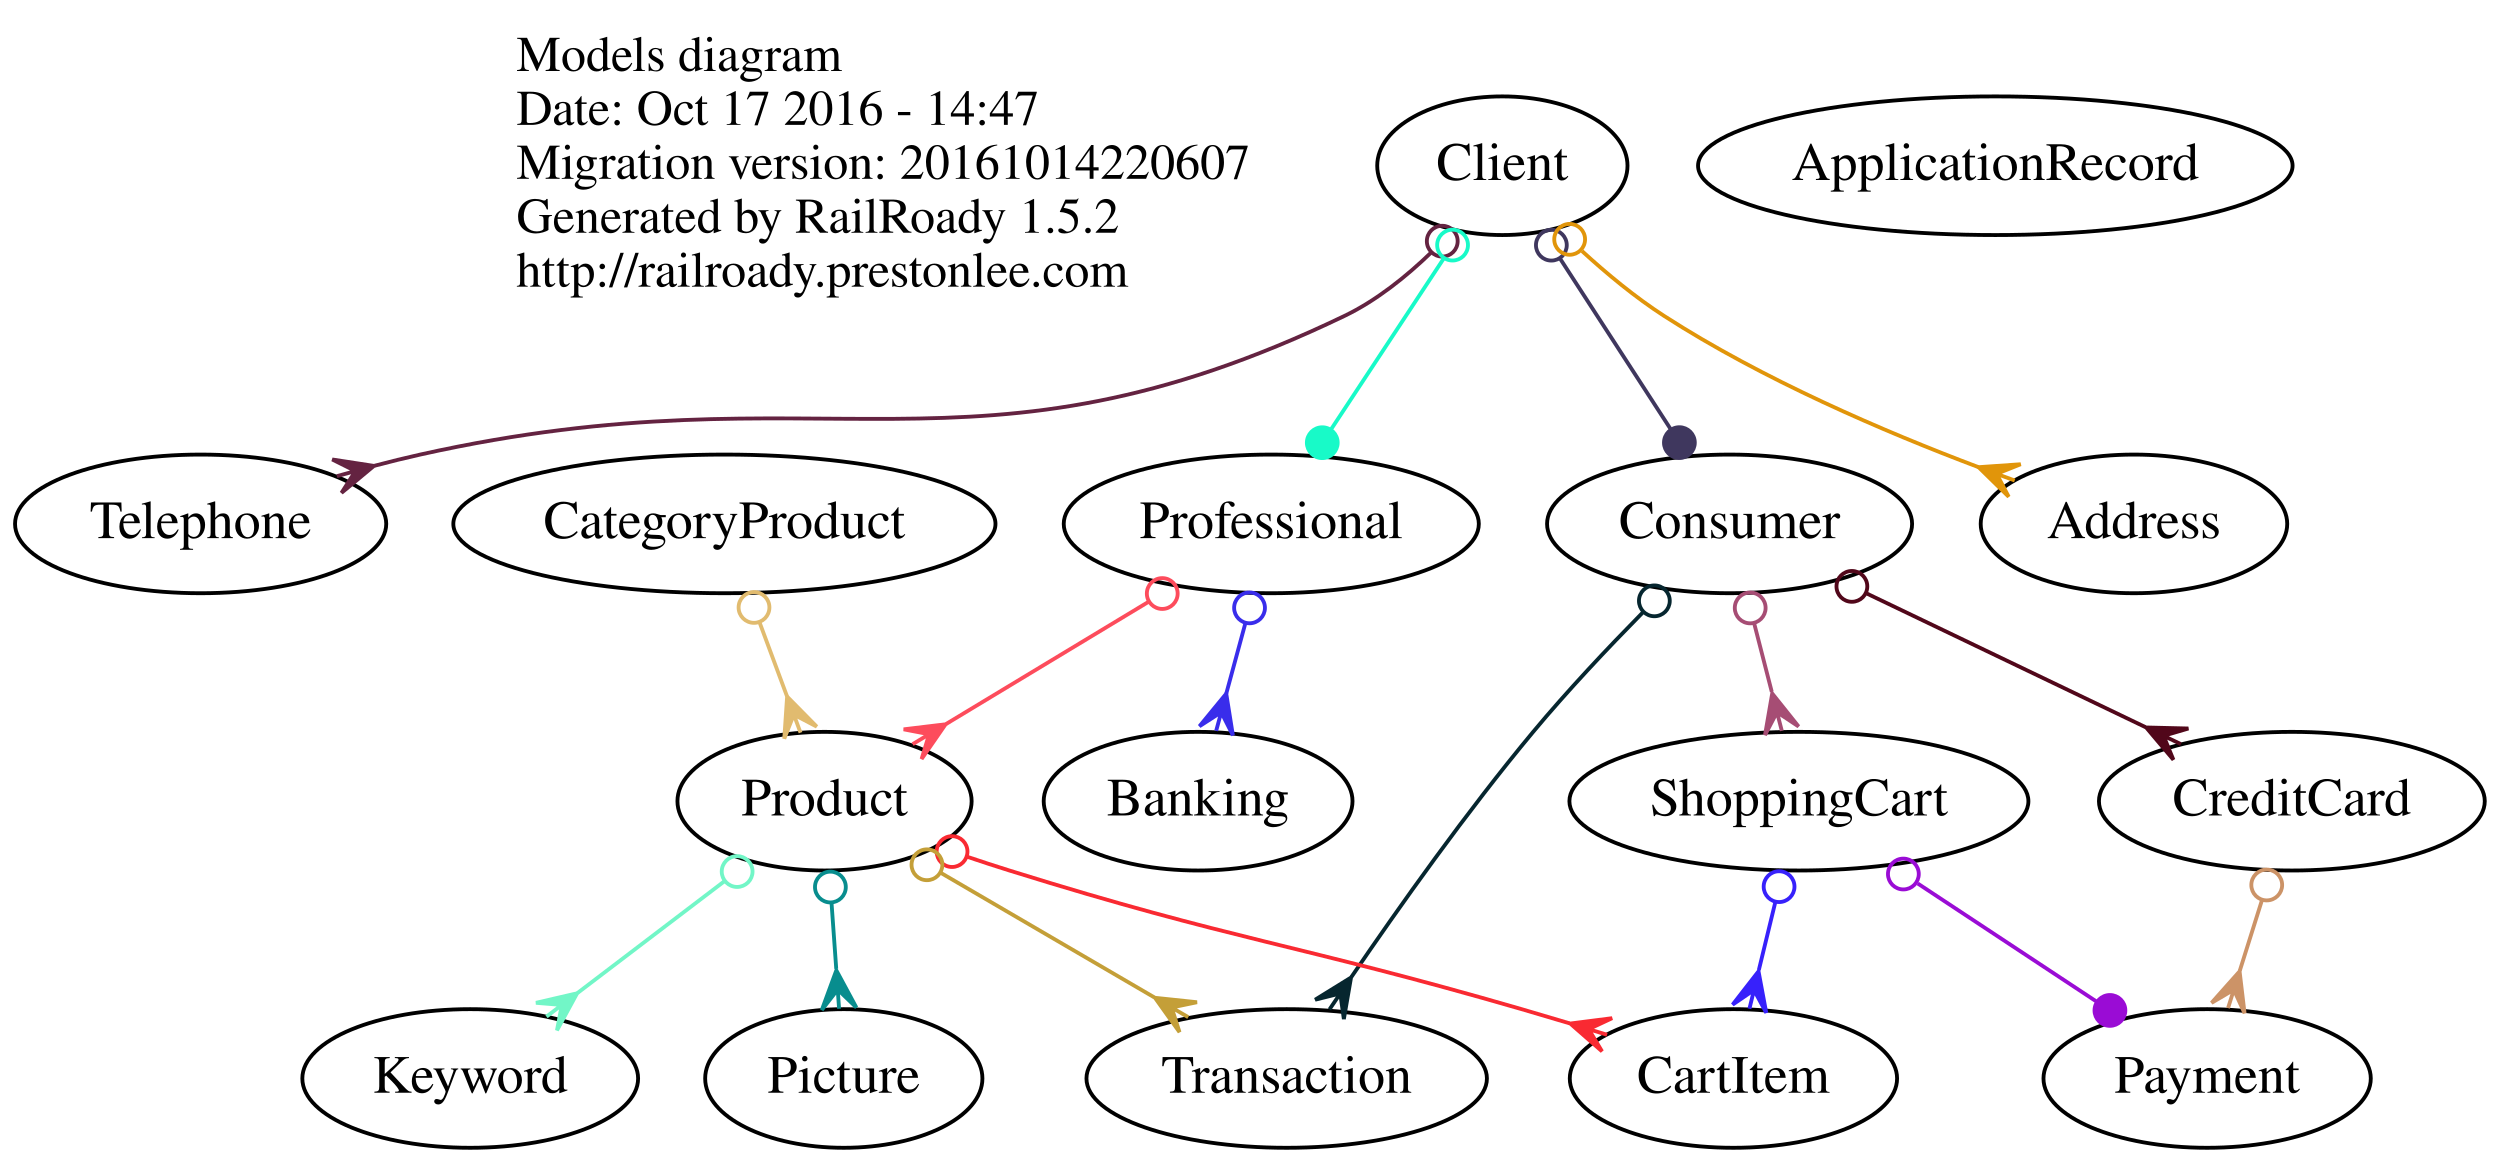
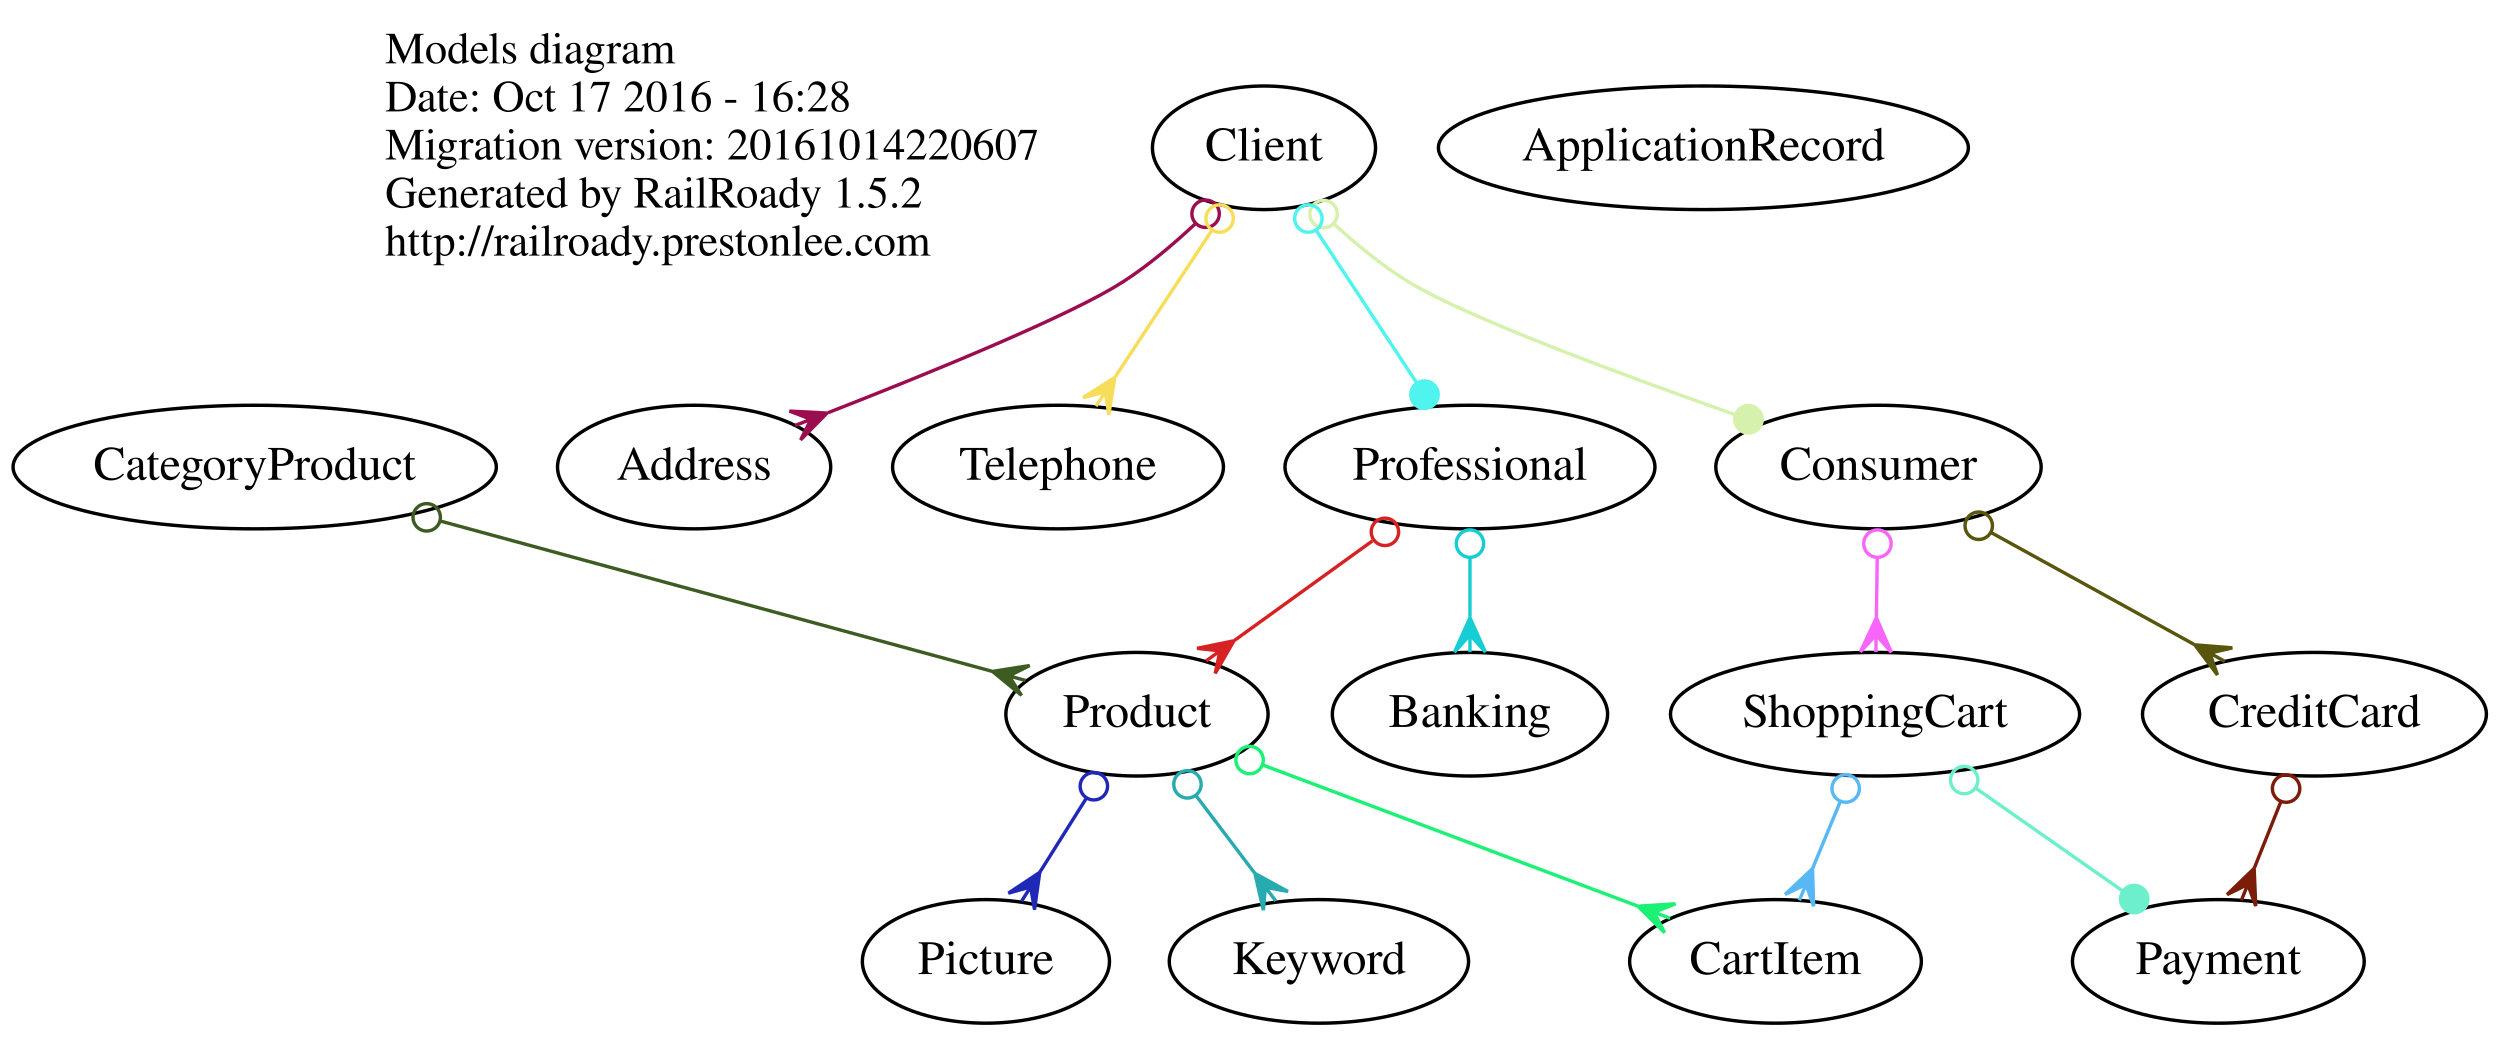
- <svg xmlns="http://www.w3.org/2000/svg" width="649pt" height="302pt" viewBox="0.00 0.00 649.14 302.00">
+ <svg xmlns="http://www.w3.org/2000/svg" width="728pt" height="302pt" viewBox="0.00 0.00 728.24 302.00">
  <g id="graph0" class="graph" transform="scale(1 1) rotate(0) translate(4 298)">
-     <polygon fill="none" stroke="none" points="-4,4 -4,-298 645.141,-298 645.141,4 -4,4" />
+     <polygon fill="none" stroke="none" points="-4,4 -4,-298 724.239,-298 724.239,4 -4,4" />
    <g id="node1" class="node">
-       <text text-anchor="start" x="130.096" y="-279.6" font-family="Times,serif" font-size="13.00">Models diagram</text>
-       <text text-anchor="start" x="130.096" y="-265.6" font-family="Times,serif" font-size="13.00">Date: Oct 17 2016 - 14:47</text>
-       <text text-anchor="start" x="130.096" y="-251.6" font-family="Times,serif" font-size="13.00">Migration version: 20161014220607</text>
-       <text text-anchor="start" x="130.096" y="-237.6" font-family="Times,serif" font-size="13.00">Generated by RailRoady 1.5.2</text>
-       <text text-anchor="start" x="130.096" y="-223.6" font-family="Times,serif" font-size="13.00">http://railroady.prestonlee.com</text>
+       <text text-anchor="start" x="108.194" y="-279.6" font-family="Times,serif" font-size="13.00">Models diagram</text>
+       <text text-anchor="start" x="108.194" y="-265.6" font-family="Times,serif" font-size="13.00">Date: Oct 17 2016 - 16:28</text>
+       <text text-anchor="start" x="108.194" y="-251.6" font-family="Times,serif" font-size="13.00">Migration version: 20161014220607</text>
+       <text text-anchor="start" x="108.194" y="-237.6" font-family="Times,serif" font-size="13.00">Generated by RailRoady 1.5.2</text>
+       <text text-anchor="start" x="108.194" y="-223.6" font-family="Times,serif" font-size="13.00">http://railroady.prestonlee.com</text>
    </g>
    <g id="node2" class="node">
-       <ellipse fill="none" stroke="black" cx="445.096" cy="-162" rx="47.392" ry="18" />
-       <text text-anchor="middle" x="445.096" y="-158.3" font-family="Times,serif" font-size="14.00">Consumer</text>
+       <ellipse fill="none" stroke="black" cx="543.194" cy="-162" rx="47.392" ry="18" />
+       <text text-anchor="middle" x="543.194" y="-158.3" font-family="Times,serif" font-size="14.00">Consumer</text>
    </g>
    <g id="node4" class="node">
-       <ellipse fill="none" stroke="black" cx="463.096" cy="-90" rx="59.59" ry="18" />
-       <text text-anchor="middle" x="463.096" y="-86.3" font-family="Times,serif" font-size="14.00">ShoppingCart</text>
+       <ellipse fill="none" stroke="black" cx="542.194" cy="-90" rx="59.59" ry="18" />
+       <text text-anchor="middle" x="542.194" y="-86.3" font-family="Times,serif" font-size="14.00">ShoppingCart</text>
+     </g>
+     <g id="edge2" class="edge">
+       <path fill="none" stroke="#f766f9" d="M542.831,-135.64C542.752,-130.063 542.667,-124.132 542.586,-118.476" />
+       <ellipse fill="none" stroke="#f766f9" cx="542.889" cy="-139.697" rx="4" ry="4" />
+       <polygon fill="#f766f9" stroke="#f766f9" points="542.581,-118.103 546.938,-108.04 542.51,-113.104 542.438,-108.104 542.438,-108.104 542.438,-108.104 542.51,-113.104 537.939,-108.169 542.581,-118.103 542.581,-118.103" />
+     </g>
+     <g id="node13" class="node">
+       <ellipse fill="none" stroke="black" cx="670.194" cy="-90" rx="50.091" ry="18" />
+       <text text-anchor="middle" x="670.194" y="-86.3" font-family="Times,serif" font-size="14.00">CreditCard</text>
+     </g>
+     <g id="edge1" class="edge">
+       <path fill="none" stroke="#58550c" d="M576.112,-142.856C594.224,-132.873 616.696,-120.487 635.136,-110.323" />
+       <ellipse fill="none" stroke="#58550c" cx="572.397" cy="-144.904" rx="4" ry="4" />
+       <polygon fill="#58550c" stroke="#58550c" points="635.338,-110.212 646.268,-109.326 639.717,-107.798 644.096,-105.385 644.096,-105.385 644.096,-105.385 639.717,-107.798 641.924,-101.444 635.338,-110.212 635.338,-110.212" />
+     </g>
+     <g id="node3" class="node">
+       <ellipse fill="none" stroke="black" cx="283.194" cy="-18" rx="35.995" ry="18" />
+       <text text-anchor="middle" x="283.194" y="-14.3" font-family="Times,serif" font-size="14.00">Picture</text>
+     </g>
+     <g id="node7" class="node">
+       <ellipse fill="none" stroke="black" cx="642.194" cy="-18" rx="42.494" ry="18" />
+       <text text-anchor="middle" x="642.194" y="-14.3" font-family="Times,serif" font-size="14.00">Payment</text>
+     </g>
+     <g id="edge4" class="edge">
+       <path fill="none" stroke="#6eefcc" d="M571.45,-68.52C584.954,-59.068 600.912,-47.898 614.25,-38.561" />
+       <ellipse fill="none" stroke="#6eefcc" cx="568.162" cy="-70.822" rx="4" ry="4" />
+       <ellipse fill="#6eefcc" stroke="#6eefcc" cx="617.683" cy="-36.158" rx="4" ry="4" />
+     </g>
+     <g id="node15" class="node">
+       <ellipse fill="none" stroke="black" cx="513.194" cy="-18" rx="42.494" ry="18" />
+       <text text-anchor="middle" x="513.194" y="-14.3" font-family="Times,serif" font-size="14.00">CartItem</text>
    </g>
    <g id="edge3" class="edge">
-       <path fill="none" stroke="#a64d74" d="M451.456,-136.267C452.943,-130.485 454.535,-124.291 456.05,-118.4" />
-       <ellipse fill="none" stroke="#a64d74" cx="450.449" cy="-140.181" rx="4" ry="4" />
-       <polygon fill="#a64d74" stroke="#a64d74" points="456.163,-117.96 463.012,-109.396 457.408,-113.118 458.654,-108.275 458.654,-108.275 458.654,-108.275 457.408,-113.118 454.295,-107.155 456.163,-117.96 456.163,-117.96" />
+       <path fill="none" stroke="#57b8f5" d="M532.015,-64.431C529.44,-58.214 526.664,-51.514 524.056,-45.219" />
+       <ellipse fill="none" stroke="#57b8f5" cx="533.643" cy="-68.359" rx="4" ry="4" />
+       <polygon fill="#57b8f5" stroke="#57b8f5" points="523.977,-45.028 524.307,-34.067 522.063,-40.408 520.149,-35.789 520.149,-35.789 520.149,-35.789 522.063,-40.408 515.992,-37.511 523.977,-45.028 523.977,-45.028" />
    </g>
-     <g id="node13" class="node">
-       <ellipse fill="none" stroke="black" cx="591.096" cy="-90" rx="50.091" ry="18" />
-       <text text-anchor="middle" x="591.096" y="-86.3" font-family="Times,serif" font-size="14.00">CreditCard</text>
+     <g id="node5" class="node">
+       <ellipse fill="none" stroke="black" cx="380.194" cy="-18" rx="43.592" ry="18" />
+       <text text-anchor="middle" x="380.194" y="-14.3" font-family="Times,serif" font-size="14.00">Keyword</text>
    </g>
-     <g id="edge1" class="edge">
-       <path fill="none" stroke="#51071a" d="M480.745,-143.908C502.669,-133.396 530.746,-119.935 553.092,-109.221" />
-       <ellipse fill="none" stroke="#51071a" cx="476.853" cy="-145.774" rx="4" ry="4" />
-       <polygon fill="#51071a" stroke="#51071a" points="553.266,-109.137 564.229,-108.872 557.775,-106.976 562.284,-104.814 562.284,-104.814 562.284,-104.814 557.775,-106.976 560.338,-100.756 553.266,-109.137 553.266,-109.137" />
+     <g id="node6" class="node">
+       <ellipse fill="none" stroke="black" cx="198.194" cy="-162" rx="39.794" ry="18" />
+       <text text-anchor="middle" x="198.194" y="-158.3" font-family="Times,serif" font-size="14.00">Address</text>
    </g>
-     <g id="node17" class="node">
-       <ellipse fill="none" stroke="black" cx="330.096" cy="-18" rx="51.991" ry="18" />
-       <text text-anchor="middle" x="330.096" y="-14.3" font-family="Times,serif" font-size="14.00">Transaction</text>
+     <g id="node8" class="node">
+       <ellipse fill="none" stroke="black" cx="492.194" cy="-255" rx="77.187" ry="18" />
+       <text text-anchor="middle" x="492.194" y="-251.3" font-family="Times,serif" font-size="14.00">ApplicationRecord</text>
    </g>
-     <g id="edge2" class="edge">
-       <path fill="none" stroke="#06262f" d="M422.592,-139.035C413.436,-129.74 402.948,-118.622 394.096,-108 376.923,-87.395 359.261,-62.503 346.853,-44.289" />
-       <ellipse fill="none" stroke="#06262f" cx="425.565" cy="-142.021" rx="4" ry="4" />
-       <polygon fill="#06262f" stroke="#06262f" points="346.806,-44.219 344.939,-33.413 344.008,-40.075 341.209,-35.932 341.209,-35.932 341.209,-35.932 344.008,-40.075 337.48,-38.45 346.806,-44.219 346.806,-44.219" />
+     <g id="node9" class="node">
+       <ellipse fill="none" stroke="black" cx="70.194" cy="-162" rx="70.388" ry="18" />
+       <text text-anchor="middle" x="70.194" y="-158.3" font-family="Times,serif" font-size="14.00">CategoryProduct</text>
    </g>
-     <g id="node3" class="node">
-       <ellipse fill="none" stroke="black" cx="215.096" cy="-18" rx="35.995" ry="18" />
-       <text text-anchor="middle" x="215.096" y="-14.3" font-family="Times,serif" font-size="14.00">Picture</text>
-     </g>
-     <g id="node7" class="node">
-       <ellipse fill="none" stroke="black" cx="569.096" cy="-18" rx="42.494" ry="18" />
-       <text text-anchor="middle" x="569.096" y="-14.3" font-family="Times,serif" font-size="14.00">Payment</text>
+     <g id="node16" class="node">
+       <ellipse fill="none" stroke="black" cx="327.194" cy="-90" rx="38.194" ry="18" />
+       <text text-anchor="middle" x="327.194" y="-86.3" font-family="Times,serif" font-size="14.00">Product</text>
    </g>
    <g id="edge5" class="edge">
-       <path fill="none" stroke="#9a0cd5" d="M493.942,-68.63C508.606,-58.946 526.029,-47.441 540.405,-37.947" />
-       <ellipse fill="none" stroke="#9a0cd5" cx="490.222" cy="-71.086" rx="4" ry="4" />
-       <ellipse fill="#9a0cd5" stroke="#9a0cd5" cx="543.855" cy="-35.669" rx="4" ry="4" />
+       <path fill="none" stroke="#3d5c22" d="M124.183,-146.295C172.056,-133.255 241.01,-114.474 284.956,-102.504" />
+       <ellipse fill="none" stroke="#3d5c22" cx="120.296" cy="-147.353" rx="4" ry="4" />
+       <polygon fill="#3d5c22" stroke="#3d5c22" points="285.1,-102.465 295.931,-104.179 289.924,-101.151 294.748,-99.837 294.748,-99.837 294.748,-99.837 289.924,-101.151 293.566,-95.496 285.1,-102.465 285.1,-102.465" />
    </g>
-     <g id="node15" class="node">
-       <ellipse fill="none" stroke="black" cx="446.096" cy="-18" rx="42.494" ry="18" />
-       <text text-anchor="middle" x="446.096" y="-14.3" font-family="Times,serif" font-size="14.00">CartItem</text>
+     <g id="node10" class="node">
+       <ellipse fill="none" stroke="black" cx="364.194" cy="-255" rx="32.494" ry="18" />
+       <text text-anchor="middle" x="364.194" y="-251.3" font-family="Times,serif" font-size="14.00">Client</text>
    </g>
-     <g id="edge4" class="edge">
-       <path fill="none" stroke="#3721fb" d="M457.005,-63.92C455.605,-58.154 454.109,-51.997 452.689,-46.148" />
-       <ellipse fill="none" stroke="#3721fb" cx="457.949" cy="-67.81" rx="4" ry="4" />
-       <polygon fill="#3721fb" stroke="#3721fb" points="452.61,-45.822 454.623,-35.042 451.43,-40.963 450.25,-36.104 450.25,-36.104 450.25,-36.104 451.43,-40.963 445.877,-37.166 452.61,-45.822 452.61,-45.822" />
+     <g id="edge8" class="edge">
+       <path fill="none" stroke="#d6f1ac" d="M384.767,-232.644C391.232,-226.718 398.66,-220.643 406.194,-216 422.575,-205.905 467.247,-189.296 501.165,-177.359" />
+       <ellipse fill="none" stroke="#d6f1ac" cx="381.552" cy="-235.705" rx="4" ry="4" />
+       <ellipse fill="#d6f1ac" stroke="#d6f1ac" cx="505.319" cy="-175.906" rx="4" ry="4" />
    </g>
-     <g id="node5" class="node">
-       <ellipse fill="none" stroke="black" cx="118.096" cy="-18" rx="43.592" ry="18" />
-       <text text-anchor="middle" x="118.096" y="-14.3" font-family="Times,serif" font-size="14.00">Keyword</text>
+     <g id="edge7" class="edge">
+       <path fill="none" stroke="#9c0d4f" d="M344.084,-232.773C337.772,-226.85 330.527,-220.745 323.194,-216 308.372,-206.411 268.1,-189.898 237.235,-177.847" />
+       <ellipse fill="none" stroke="#9c0d4f" cx="347.186" cy="-235.789" rx="4" ry="4" />
+       <polygon fill="#9c0d4f" stroke="#9c0d4f" points="236.912,-177.722 229.216,-169.91 232.25,-175.914 227.589,-174.105 227.589,-174.105 227.589,-174.105 232.25,-175.914 225.961,-178.301 236.912,-177.722 236.912,-177.722" />
    </g>
-     <g id="node6" class="node">
-       <ellipse fill="none" stroke="black" cx="550.096" cy="-162" rx="39.794" ry="18" />
-       <text text-anchor="middle" x="550.096" y="-158.3" font-family="Times,serif" font-size="14.00">Address</text>
-     </g>
-     <g id="node8" class="node">
-       <ellipse fill="none" stroke="black" cx="514.096" cy="-255" rx="77.187" ry="18" />
-       <text text-anchor="middle" x="514.096" y="-251.3" font-family="Times,serif" font-size="14.00">ApplicationRecord</text>
-     </g>
-     <g id="node9" class="node">
-       <ellipse fill="none" stroke="black" cx="184.096" cy="-162" rx="70.388" ry="18" />
-       <text text-anchor="middle" x="184.096" y="-158.3" font-family="Times,serif" font-size="14.00">CategoryProduct</text>
-     </g>
-     <g id="node16" class="node">
-       <ellipse fill="none" stroke="black" cx="210.096" cy="-90" rx="38.194" ry="18" />
-       <text text-anchor="middle" x="210.096" y="-86.3" font-family="Times,serif" font-size="14.00">Product</text>
+     <g id="node11" class="node">
+       <ellipse fill="none" stroke="black" cx="304.194" cy="-162" rx="48.192" ry="18" />
+       <text text-anchor="middle" x="304.194" y="-158.3" font-family="Times,serif" font-size="14.00">Telephone</text>
    </g>
    <g id="edge6" class="edge">
-       <path fill="none" stroke="#e1bb6f" d="M193.222,-136.431C195.531,-130.214 198.019,-123.514 200.357,-117.22" />
-       <ellipse fill="none" stroke="#e1bb6f" cx="191.782" cy="-140.305" rx="4" ry="4" />
-       <polygon fill="#e1bb6f" stroke="#e1bb6f" points="200.378,-117.163 208.078,-109.356 202.119,-112.476 203.86,-107.789 203.86,-107.789 203.86,-107.789 202.119,-112.476 199.641,-106.222 200.378,-117.163 200.378,-117.163" />
+       <path fill="none" stroke="#f7dd59" d="M348.891,-230.791C340.354,-217.843 329.708,-201.697 320.948,-188.411" />
+       <ellipse fill="none" stroke="#f7dd59" cx="351.265" cy="-234.392" rx="4" ry="4" />
+       <polygon fill="#f7dd59" stroke="#f7dd59" points="320.738,-188.092 318.991,-177.267 317.986,-183.918 315.234,-179.744 315.234,-179.744 315.234,-179.744 317.986,-183.918 311.477,-182.221 320.738,-188.092 320.738,-188.092" />
    </g>
-     <g id="node10" class="node">
-       <ellipse fill="none" stroke="black" cx="386.096" cy="-255" rx="32.494" ry="18" />
-       <text text-anchor="middle" x="386.096" y="-251.3" font-family="Times,serif" font-size="14.00">Client</text>
+     <g id="node12" class="node">
+       <ellipse fill="none" stroke="black" cx="424.194" cy="-162" rx="53.891" ry="18" />
+       <text text-anchor="middle" x="424.194" y="-158.3" font-family="Times,serif" font-size="14.00">Professional</text>
    </g>
    <g id="edge9" class="edge">
-       <path fill="none" stroke="#3f375e" d="M401.143,-230.791C409.942,-217.221 421.018,-200.137 429.85,-186.515" />
-       <ellipse fill="none" stroke="#3f375e" cx="398.82" cy="-234.375" rx="4" ry="4" />
-       <ellipse fill="#3f375e" stroke="#3f375e" cx="432.064" cy="-183.1" rx="4" ry="4" />
+       <path fill="none" stroke="#4ef4ed" d="M379.497,-230.791C388.444,-217.221 399.708,-200.137 408.689,-186.515" />
+       <ellipse fill="none" stroke="#4ef4ed" cx="377.122" cy="-234.392" rx="4" ry="4" />
+       <ellipse fill="#4ef4ed" stroke="#4ef4ed" cx="410.952" cy="-183.083" rx="4" ry="4" />
    </g>
-     <g id="edge8" class="edge">
-       <path fill="none" stroke="#e1950a" d="M406.79,-232.836C413.258,-226.916 420.658,-220.795 428.096,-216 453.626,-199.541 485.13,-186.003 509.729,-176.73" />
-       <ellipse fill="none" stroke="#e1950a" cx="403.57" cy="-235.885" rx="4" ry="4" />
-       <polygon fill="#e1950a" stroke="#e1950a" points="509.746,-176.724 520.685,-177.488 514.438,-174.995 519.129,-173.266 519.129,-173.266 519.129,-173.266 514.438,-174.995 517.573,-169.043 509.746,-176.724 509.746,-176.724" />
-     </g>
-     <g id="node11" class="node">
-       <ellipse fill="none" stroke="black" cx="48.096" cy="-162" rx="48.192" ry="18" />
-       <text text-anchor="middle" x="48.096" y="-158.3" font-family="Times,serif" font-size="14.00">Telephone</text>
-     </g>
-     <g id="edge7" class="edge">
-       <path fill="none" stroke="#642341" d="M367.69,-232.543C361.183,-226.25 353.4,-219.992 345.096,-216 247.888,-169.263 210.371,-203.472 105.096,-180 101.237,-179.14 97.258,-178.157 93.281,-177.107" />
-       <ellipse fill="none" stroke="#642341" cx="370.49" cy="-235.408" rx="4" ry="4" />
-       <polygon fill="#642341" stroke="#642341" points="93.105,-177.058 84.668,-170.054 88.287,-175.724 83.468,-174.391 83.468,-174.391 83.468,-174.391 88.287,-175.724 82.267,-178.728 93.105,-177.058 93.105,-177.058" />
-     </g>
-     <g id="node12" class="node">
-       <ellipse fill="none" stroke="black" cx="326.096" cy="-162" rx="53.891" ry="18" />
-       <text text-anchor="middle" x="326.096" y="-158.3" font-family="Times,serif" font-size="14.00">Professional</text>
+     <g id="node14" class="node">
+       <ellipse fill="none" stroke="black" cx="424.194" cy="-90" rx="40.094" ry="18" />
+       <text text-anchor="middle" x="424.194" y="-86.3" font-family="Times,serif" font-size="14.00">Banking</text>
    </g>
    <g id="edge10" class="edge">
-       <path fill="none" stroke="#18fac8" d="M370.793,-230.791C361.846,-217.221 350.582,-200.137 341.6,-186.515" />
-       <ellipse fill="none" stroke="#18fac8" cx="373.167" cy="-234.392" rx="4" ry="4" />
-       <ellipse fill="#18fac8" stroke="#18fac8" cx="339.337" cy="-183.083" rx="4" ry="4" />
-     </g>
-     <g id="node14" class="node">
-       <ellipse fill="none" stroke="black" cx="307.096" cy="-90" rx="40.094" ry="18" />
-       <text text-anchor="middle" x="307.096" y="-86.3" font-family="Times,serif" font-size="14.00">Banking</text>
+       <path fill="none" stroke="#15cdd2" d="M424.194,-135.64C424.194,-130.063 424.194,-124.132 424.194,-118.476" />
+       <ellipse fill="none" stroke="#15cdd2" cx="424.194" cy="-139.697" rx="4" ry="4" />
+       <polygon fill="#15cdd2" stroke="#15cdd2" points="424.194,-118.104 428.694,-108.104 424.194,-113.104 424.194,-108.104 424.194,-108.104 424.194,-108.104 424.194,-113.104 419.694,-108.104 424.194,-118.104 424.194,-118.104" />
    </g>
    <g id="edge11" class="edge">
-       <path fill="none" stroke="#392deb" d="M319.383,-136.267C317.774,-130.34 316.048,-123.981 314.413,-117.959" />
-       <ellipse fill="none" stroke="#392deb" cx="320.449" cy="-140.195" rx="4" ry="4" />
-       <polygon fill="#392deb" stroke="#392deb" points="314.404,-117.926 316.128,-107.096 313.095,-113.101 311.785,-108.275 311.785,-108.275 311.785,-108.275 313.095,-113.101 307.442,-109.454 314.404,-117.926 314.404,-117.926" />
+       <path fill="none" stroke="#d72223" d="M395.789,-140.502C383.159,-131.388 368.321,-120.679 355.681,-111.558" />
+       <ellipse fill="none" stroke="#d72223" cx="399.423" cy="-143.124" rx="4" ry="4" />
+       <polygon fill="#d72223" stroke="#d72223" points="355.445,-111.388 349.97,-101.887 351.391,-108.462 347.336,-105.536 347.336,-105.536 347.336,-105.536 351.391,-108.462 344.703,-109.185 355.445,-111.388 355.445,-111.388" />
    </g>
    <g id="edge12" class="edge">
-       <path fill="none" stroke="#fd4c5c" d="M294.302,-141.814C277.915,-131.925 257.993,-119.904 241.642,-110.037" />
-       <ellipse fill="none" stroke="#fd4c5c" cx="297.786" cy="-143.917" rx="4" ry="4" />
-       <polygon fill="#fd4c5c" stroke="#fd4c5c" points="241.532,-109.97 235.295,-100.951 237.251,-107.387 232.97,-104.804 232.97,-104.804 232.97,-104.804 237.251,-107.387 230.645,-108.656 241.532,-109.97 241.532,-109.97" />
+       <path fill="none" stroke="#7b1d09" d="M660.366,-64.431C657.879,-58.214 655.199,-51.514 652.682,-45.219" />
+       <ellipse fill="none" stroke="#7b1d09" cx="661.93" cy="-68.341" rx="4" ry="4" />
+       <polygon fill="#7b1d09" stroke="#7b1d09" points="652.623,-45.074 653.088,-34.118 650.766,-40.431 648.909,-35.789 648.909,-35.789 648.909,-35.789 650.766,-40.431 644.731,-37.46 652.623,-45.074 652.623,-45.074" />
+     </g>
+     <g id="edge14" class="edge">
+       <path fill="none" stroke="#2028b8" d="M312.438,-65.525C308.08,-58.592 303.295,-50.979 298.88,-43.956" />
+       <ellipse fill="none" stroke="#2028b8" cx="314.638" cy="-69.024" rx="4" ry="4" />
+       <polygon fill="#2028b8" stroke="#2028b8" points="298.868,-43.936 297.356,-33.075 296.207,-39.703 293.546,-35.47 293.546,-35.47 293.546,-35.47 296.207,-39.703 289.736,-37.865 298.868,-43.936 298.868,-43.936" />
    </g>
    <g id="edge13" class="edge">
-       <path fill="none" stroke="#cc9367" d="M583.323,-64.267C581.46,-58.34 579.461,-51.981 577.568,-45.959" />
-       <ellipse fill="none" stroke="#cc9367" cx="584.571" cy="-68.239" rx="4" ry="4" />
-       <polygon fill="#cc9367" stroke="#cc9367" points="577.523,-45.815 578.818,-34.926 576.024,-41.045 574.525,-36.275 574.525,-36.275 574.525,-36.275 576.024,-41.045 570.232,-37.624 577.523,-45.815 577.523,-45.815" />
-     </g>
-     <g id="edge16" class="edge">
-       <path fill="none" stroke="#088d8e" d="M211.907,-63.64C212.306,-58.063 212.729,-52.132 213.133,-46.476" />
-       <ellipse fill="none" stroke="#088d8e" cx="211.617" cy="-67.707" rx="4" ry="4" />
-       <polygon fill="#088d8e" stroke="#088d8e" points="213.161,-46.079 218.363,-36.425 213.518,-41.092 213.874,-36.104 213.874,-36.104 213.874,-36.104 213.518,-41.092 209.385,-35.784 213.161,-46.079 213.161,-46.079" />
+       <path fill="none" stroke="#27aab0" d="M344.486,-66.161C349.902,-59.008 355.904,-51.081 361.417,-43.8" />
+       <ellipse fill="none" stroke="#27aab0" cx="341.901" cy="-69.576" rx="4" ry="4" />
+       <polygon fill="#27aab0" stroke="#27aab0" points="361.563,-43.606 371.188,-38.35 364.582,-39.62 367.6,-35.633 367.6,-35.633 367.6,-35.633 364.582,-39.62 364.012,-32.917 361.563,-43.606 361.563,-43.606" />
    </g>
    <g id="edge15" class="edge">
-       <path fill="none" stroke="#72f6c7" d="M184.112,-69.23C172.196,-60.163 158.054,-49.403 145.922,-40.172" />
-       <ellipse fill="none" stroke="#72f6c7" cx="187.402" cy="-71.733" rx="4" ry="4" />
-       <polygon fill="#72f6c7" stroke="#72f6c7" points="145.854,-40.12 140.62,-30.484 141.875,-37.093 137.896,-34.065 137.896,-34.065 137.896,-34.065 141.875,-37.093 135.171,-37.646 145.854,-40.12 145.854,-40.12" />
-     </g>
-     <g id="edge17" class="edge">
-       <path fill="none" stroke="#f92a32" d="M247.017,-75.607C250.746,-74.349 254.488,-73.125 258.096,-72 316.556,-53.765 332.277,-53.045 391.096,-36 395.145,-34.826 399.354,-33.578 403.559,-32.311" />
-       <ellipse fill="none" stroke="#f92a32" cx="243.207" cy="-76.916" rx="4" ry="4" />
-       <polygon fill="#f92a32" stroke="#f92a32" points="403.722,-32.262 414.6,-33.654 408.506,-30.805 413.289,-29.349 413.289,-29.349 413.289,-29.349 408.506,-30.805 411.978,-25.044 403.722,-32.262 403.722,-32.262" />
-     </g>
-     <g id="edge14" class="edge">
-       <path fill="none" stroke="#c49f38" d="M240.248,-71.411C257.126,-61.566 278.233,-49.254 295.747,-39.037" />
-       <ellipse fill="none" stroke="#c49f38" cx="236.688" cy="-73.488" rx="4" ry="4" />
-       <polygon fill="#c49f38" stroke="#c49f38" points="295.899,-38.948 306.804,-37.797 300.218,-36.429 304.537,-33.91 304.537,-33.91 304.537,-33.91 300.218,-36.429 302.269,-30.022 295.899,-38.948 295.899,-38.948" />
+       <path fill="none" stroke="#1bf275" d="M363.816,-75.217C395.225,-63.397 440.412,-46.391 472.851,-34.183" />
+       <ellipse fill="none" stroke="#1bf275" cx="360" cy="-76.654" rx="4" ry="4" />
+       <polygon fill="#1bf275" stroke="#1bf275" points="473.12,-34.081 484.065,-34.771 477.8,-32.32 482.48,-30.559 482.48,-30.559 482.48,-30.559 477.8,-32.32 480.895,-26.348 473.12,-34.081 473.12,-34.081" />
    </g>
  </g>
</svg>
